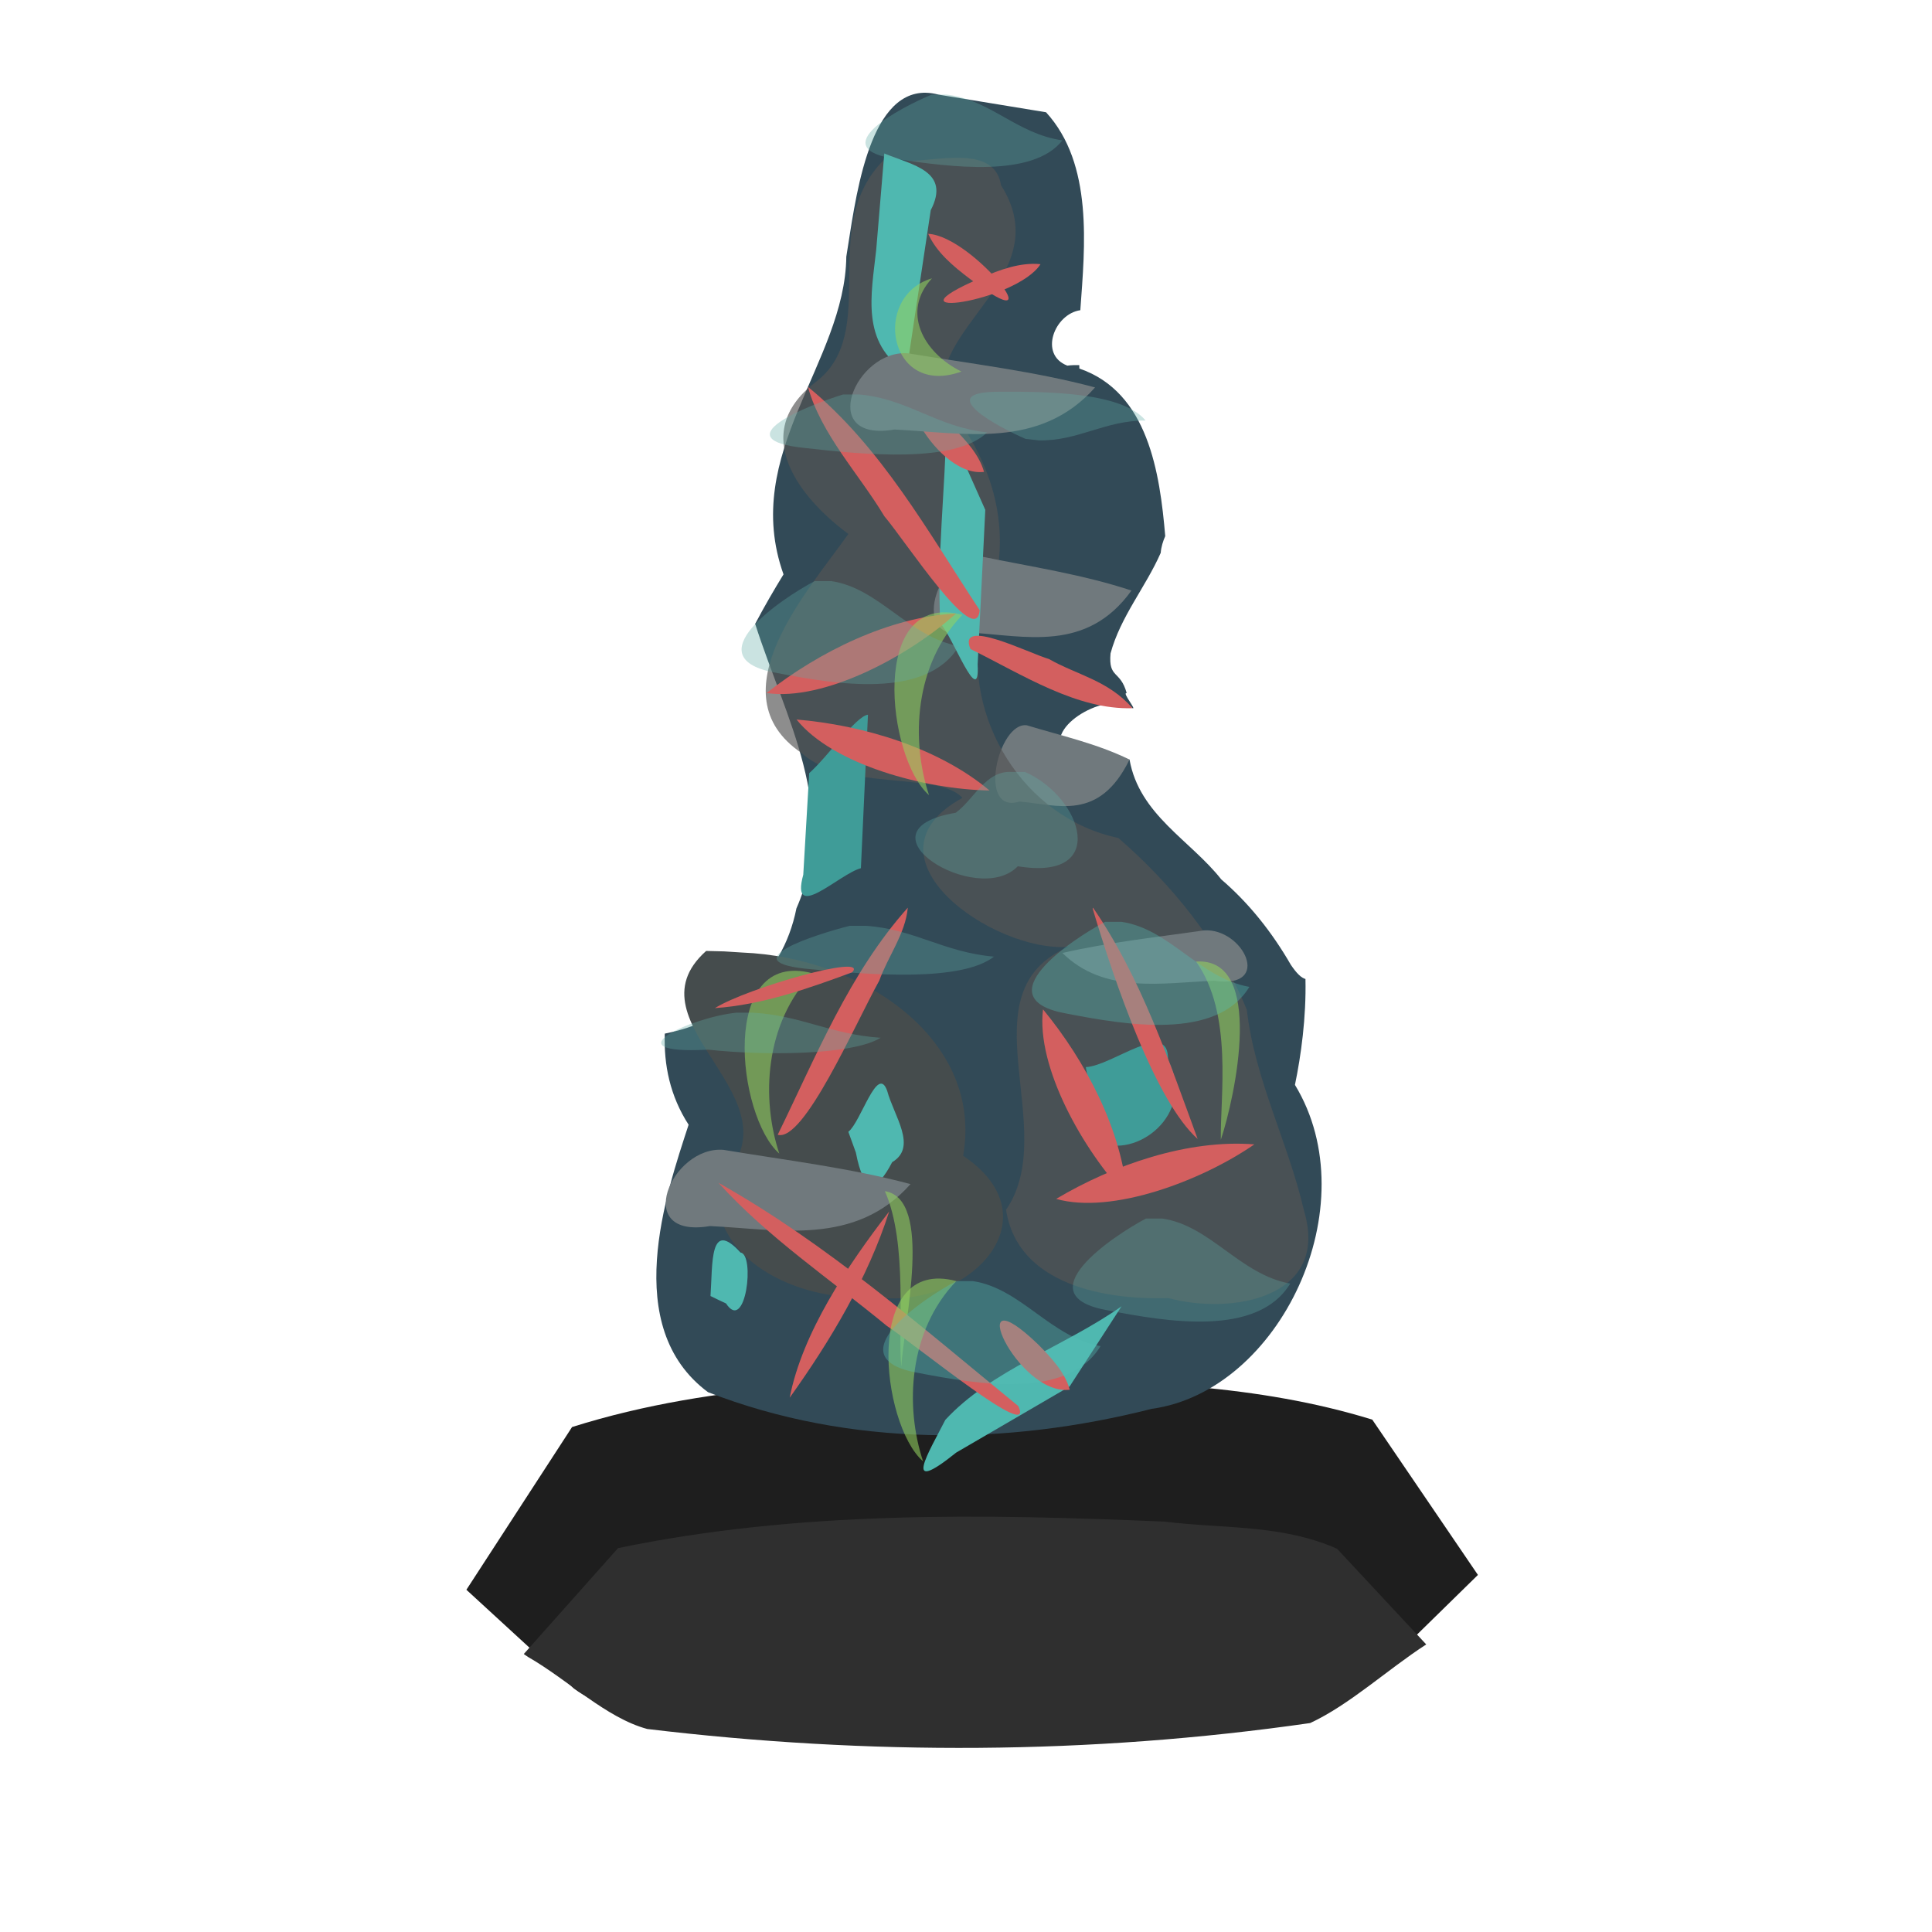
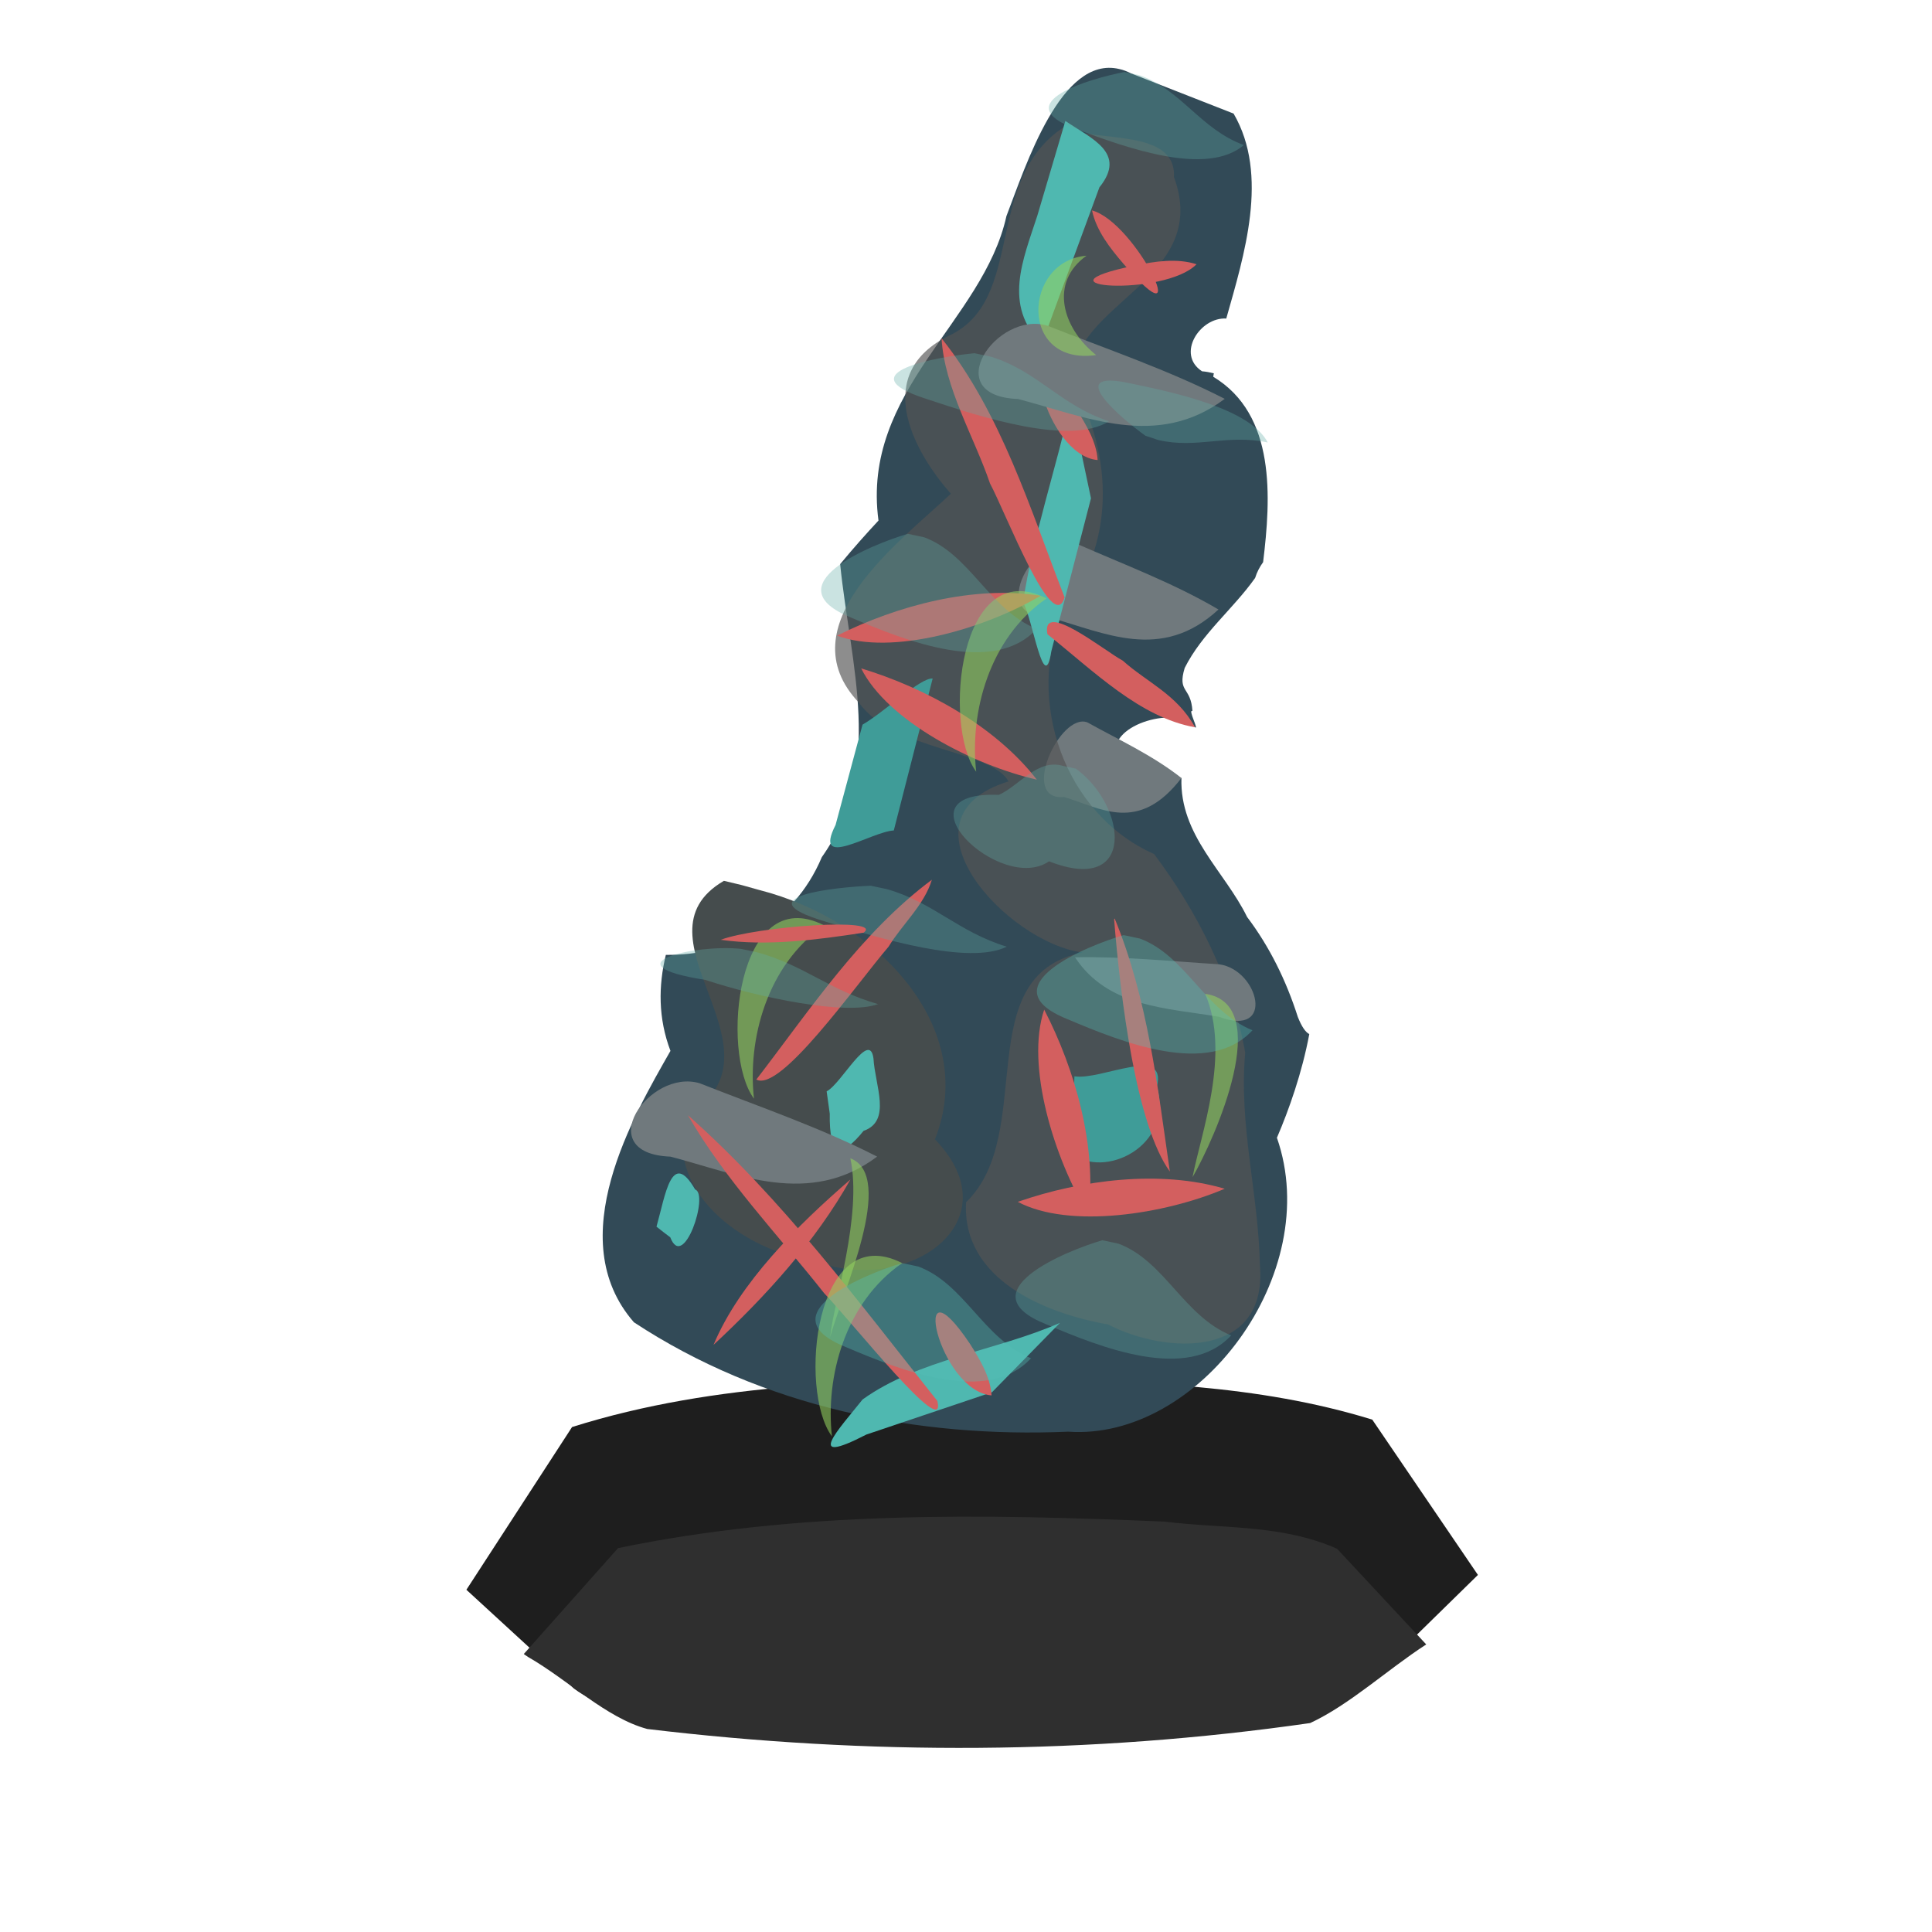
<svg xmlns="http://www.w3.org/2000/svg" width="64" height="64" viewBox="0 0 16.93 16.93" version="1.1" id="svg22">
+   <defs id="defs26" />
  <path style="fill:#1e1e1e;fill-opacity:1;stroke-width:0.655" d="m 4.087,13.931 c 0.309,-0.475 0.617,-0.951 0.926,-1.426 1.274,-0.401 2.608,-0.407 3.917,-0.422 1.036,0.025 2.087,0.046 3.095,0.357 0.309,0.454 0.617,0.907 0.926,1.361 -0.353,0.346 -0.706,0.691 -1.058,1.037 C 10.091,15.246 8.24,15.243 6.416,15.102 5.962,15.003 5.429,15.091 5.03,14.797 4.715,14.508 4.401,14.22 4.087,13.931 Z" id="path4" />
-   <path style="fill:#324a57;fill-opacity:1;stroke-width:3.531" d="m 30.678,3.072 c -1.969,-0.043 -2.356,3.707 -2.643,5.43 -0.041,3.508 -3.512,6.51 -2.08,10.525 -0.298,0.485 -0.625,1.043 -0.939,1.639 1.002,3.139 2.801,6.163 1.367,9.424 -0.477,2.394 -2.327,3.746 -4.361,4.15 -0.036,1.032 0.172,2.064 0.789,3.018 -0.749,2.294 -2.265,6.698 0.641,8.859 4.705,1.827 9.876,1.776 14.699,0.553 4.255,-0.585 7.178,-6.732 4.746,-10.732 0.202,-0.975 0.376,-2.232 0.348,-3.508 -0.129,-0.032 -0.286,-0.174 -0.484,-0.469 -0.624,-1.08 -1.384,-2.04 -2.305,-2.83 -1.023,-1.299 -2.717,-2.142 -3.039,-3.971 2.35e-4,-0.005 -2.05e-4,0.005 0,0 -0.761,0.067 -1.533,-0.063 -2.252,-0.316 -0.444,-0.915 1.685,-1.984 2.35,-1.385 0.149,0.065 -0.359,-0.53 -0.192,-0.499 -0.211,-0.771 -0.61,-0.471 -0.535,-1.315 0.329,-1.216 1.158,-2.186 1.662,-3.33 0.017,-0.204 0.075,-0.385 0.15,-0.555 -0.178,-2.089 -0.566,-4.773 -2.844,-5.551 -0.004,-0.034 -8.24e-4,-0.078 -0.004,-0.113 -0.13,-0.004 -0.261,-0.002 -0.395,0.016 -0.953,-0.365 -0.426,-1.713 0.43,-1.836 0.153,-2.121 0.431,-4.843 -1.135,-6.557 -1.187,-0.195 -2.372,-0.389 -3.559,-0.584 -0.146,-0.038 -0.285,-0.06 -0.416,-0.062 z" transform="scale(0.2645312)" id="path8" />
-   <path style="fill:#454c4d;fill-opacity:1;stroke:none;stroke-width:0.207px;stroke-linecap:butt;stroke-linejoin:miter;stroke-opacity:1" d="m 6.188,8.333 c -0.722,0.645 0.885,1.299 0.108,2.032 -0.099,0.653 0.685,1.047 1.341,0.999 C 8.478,11.495 9.265,10.682 8.44,10.128 8.619,9.116 7.567,8.389 6.503,8.347 l -0.157,-0.01 z" id="path981" />
-   <path style="fill:#70797d;fill-opacity:1;stroke:none;stroke-width:0.067px;stroke-linecap:butt;stroke-linejoin:miter;stroke-opacity:1" d="M 9.898,6.656 C 9.607,6.514 9.298,6.447 8.999,6.356 8.748,6.319 8.557,7.141 8.934,7.024 9.266,7.052 9.631,7.202 9.898,6.656 Z" id="path981-0" />
-   <path style="fill:#555555;fill-opacity:0.667;stroke:none;stroke-width:0.253px;stroke-linecap:butt;stroke-linejoin:miter;stroke-opacity:1" d="M 7.744,1.403 C 7.155,1.991 7.729,2.916 7.14,3.354 6.557,3.806 7.017,4.371 7.434,4.679 7.089,5.17 6.26,6.079 7.023,6.598 7.389,6.935 8.235,6.761 8.433,6.992 7.499,7.504 8.703,8.35 9.366,8.297 8.434,8.69 9.302,9.893 8.816,10.601 c 0.099,0.658 0.872,0.793 1.423,0.774 0.553,0.15 1.418,2.33e-4 1.188,-0.766 C 11.289,10.012 10.997,9.465 10.926,8.849 10.691,8.27 10.272,7.752 9.8,7.343 8.971,7.17 8.428,6.29 8.596,5.463 8.916,4.786 8.753,4.094 8.282,3.53 8.082,2.884 9.283,2.429 8.772,1.623 8.705,1.206 8.049,1.474 7.744,1.403 Z" id="path971" />
-   <defs id="defs26" />
-   <path style="opacity:1;fill:#d35f5f;fill-opacity:1;stroke:none;stroke-width:0.558;stroke-miterlimit:4;stroke-dasharray:none;stroke-opacity:1" d="M 10.992,10.028 C 10.529,10.348 9.743,10.644 9.255,10.506 9.757,10.207 10.41,9.982 10.992,10.028 Z" id="path843-9" />
-   <path style="fill:#4fb8b0;stroke-width:0.556" d="M 7.749,1.345 C 7.999,1.447 8.333,1.501 8.156,1.842 8.085,2.315 8.014,2.787 7.943,3.26 7.541,3.005 7.635,2.583 7.678,2.191 7.702,1.909 7.725,1.627 7.749,1.345 Z" id="path10" />
-   <path style="fill:#3f9c98;stroke-width:0.474" d="M 7.091,6.775 C 7.25,6.635 7.502,6.274 7.606,6.263 7.585,6.711 7.565,7.16 7.544,7.608 7.356,7.657 6.922,8.094 7.039,7.665 7.057,7.368 7.074,7.071 7.091,6.775 Z" id="path12" />
-   <path style="fill:#70797d;fill-opacity:1;stroke:none;stroke-width:0.081px;stroke-linecap:butt;stroke-linejoin:miter;stroke-opacity:1" d="M 9.915,5.175 C 9.487,5.033 9.032,4.966 8.592,4.875 8.222,4.838 7.94,5.66 8.495,5.543 8.984,5.571 9.523,5.721 9.915,5.175 Z" id="path981-0-4" />
-   <path style="fill:#4fb8b0;stroke-width:0.426" d="M 8.634,4.468 C 8.52,4.213 8.407,3.957 8.293,3.702 c -0.009,0.585 -0.085,1.187 -0.053,1.761 0.105,0.105 0.348,0.764 0.327,0.36 0.022,-0.452 0.045,-0.903 0.067,-1.355 z" id="path14" />
-   <path style="opacity:1;fill:#d35f5f;fill-opacity:1;stroke:none;stroke-width:0.632;stroke-miterlimit:4;stroke-dasharray:none;stroke-opacity:1" d="M 7.08,3.39 C 7.722,3.915 8.134,4.664 8.585,5.347 8.555,5.696 7.938,4.746 7.749,4.523 7.527,4.153 7.195,3.807 7.08,3.39 Z" id="path843" />
-   <path style="fill:#4fb8b0;stroke-width:0.291" d="m 7.434,9.918 c 0.111,-0.087 0.255,-0.597 0.34,-0.36 0.06,0.223 0.268,0.493 0.044,0.626 C 7.679,10.453 7.569,10.459 7.5,10.1 7.478,10.039 7.456,9.979 7.434,9.918 Z" id="path16" />
-   <path style="fill:#3f9c98;stroke-width:0.363" d="m 9.515,9.351 c 0.233,-0.01 0.732,-0.432 0.72,-0.062 0.252,0.476 -0.289,0.876 -0.607,0.714 C 9.59,9.786 9.552,9.568 9.515,9.351 Z" id="path18" />
-   <path style="stroke-width:0.957" d="M 8.217,5.425 C 8.472,5.872 8.728,6.319 8.983,6.765" id="path839" />
-   <path style="stroke-width:0.957" d="M 9.366,8.297 C 9.302,8.808 9.238,9.318 9.174,9.829" id="path20" />
-   <path style="opacity:1;fill:#d35f5f;fill-opacity:1;stroke:none;stroke-width:0.558;stroke-miterlimit:4;stroke-dasharray:none;stroke-opacity:1" d="M 8.378,5.376 C 7.96,5.753 7.218,6.147 6.717,6.073 7.176,5.712 7.794,5.405 8.378,5.376 Z" id="path843-9-3" />
-   <path style="opacity:1;fill:#d35f5f;fill-opacity:1;stroke:none;stroke-width:0.558;stroke-miterlimit:4;stroke-dasharray:none;stroke-opacity:1" d="M 8.671,6.927 C 8.108,6.918 7.297,6.701 6.98,6.305 7.561,6.354 8.223,6.551 8.671,6.927 Z" id="path843-9-5" />
-   <path style="opacity:1;fill:#d35f5f;fill-opacity:1;stroke:none;stroke-width:0.485;stroke-miterlimit:4;stroke-dasharray:none;stroke-opacity:1" d="M 9.924,6.206 C 9.436,6.221 8.966,5.916 8.504,5.687 8.384,5.402 9.023,5.727 9.192,5.775 9.433,5.913 9.713,5.962 9.924,6.206 Z" id="path843-2" />
-   <path style="fill:#70797d;fill-opacity:1;stroke:none;stroke-width:0.064px;stroke-linecap:butt;stroke-linejoin:miter;stroke-opacity:1" d="M 9.31,8.351 C 9.71,8.258 10.136,8.213 10.549,8.153 10.895,8.129 11.159,8.672 10.639,8.594 10.181,8.613 9.677,8.712 9.31,8.351 Z" id="path981-0-4-8" />
-   <path style="opacity:1;fill:#d35f5f;fill-opacity:1;stroke:none;stroke-width:0.547;stroke-miterlimit:4;stroke-dasharray:none;stroke-opacity:1" d="M 7.955,7.954 C 7.443,8.527 7.149,9.261 6.815,9.944 7.044,10.01 7.488,8.985 7.705,8.593 7.781,8.382 7.935,8.18 7.955,7.954 Z" id="path843-91" />
-   <path style="opacity:1;fill:#d35f5f;fill-opacity:1;stroke:none;stroke-width:0.348;stroke-miterlimit:4;stroke-dasharray:none;stroke-opacity:1" d="M 8.623,4.135 C 8.16,4.193 7.662,3.079 8.346,3.739 8.456,3.851 8.581,3.982 8.623,4.135 Z" id="path843-9-5-1" />
-   <path style="fill:#70797d;fill-opacity:1;stroke:none;stroke-width:0.09px;stroke-linecap:butt;stroke-linejoin:miter;stroke-opacity:1" d="m 7.978,10.376 c -0.529,-0.142 -1.093,-0.209 -1.638,-0.3 -0.458,-0.037 -0.806,0.785 -0.119,0.668 0.605,0.028 1.272,0.179 1.758,-0.368 z" id="path981-0-4-4" />
-   <path style="opacity:1;fill:#d35f5f;fill-opacity:1;stroke:none;stroke-width:0.488;stroke-miterlimit:4;stroke-dasharray:none;stroke-opacity:1" d="M 9.578,7.954 C 10,8.567 10.24,9.288 10.495,9.981 10.126,9.651 9.769,8.615 9.575,7.962 Z" id="path843-91-4" />
-   <path style="opacity:1;fill:#d35f5f;fill-opacity:1;stroke:none;stroke-width:0.558;stroke-miterlimit:4;stroke-dasharray:none;stroke-opacity:1" d="M 9.878,10.488 C 9.49,10.08 9.078,9.348 9.14,8.845 9.511,9.295 9.834,9.905 9.878,10.488 Z" id="path843-9-5-8" />
-   <path style="opacity:1;fill:#d35f5f;fill-opacity:1;stroke:none;stroke-width:0.314;stroke-miterlimit:4;stroke-dasharray:none;stroke-opacity:1" d="M 9.118,2.315 C 8.904,2.648 7.7,2.819 8.597,2.435 8.76,2.364 8.941,2.297 9.118,2.315 Z" id="path843-9-5-3" />
-   <path style="fill:#93d35f;fill-opacity:0.57;stroke:none;stroke-width:0.253px;stroke-linecap:butt;stroke-linejoin:miter;stroke-opacity:1" d="M 8.433,5.388 C 8.012,5.826 7.981,6.486 8.141,6.968 7.77,6.642 7.61,5.169 8.433,5.388 Z" id="path1036" />
-   <path style="fill:#70797d;fill-opacity:1;stroke:none;stroke-width:0.09px;stroke-linecap:butt;stroke-linejoin:miter;stroke-opacity:1" d="M 9.596,3.395 C 9.066,3.253 8.503,3.187 7.957,3.096 7.499,3.059 7.151,3.881 7.838,3.764 8.443,3.792 9.11,3.942 9.596,3.395 Z" id="path981-0-4-9" />
-   <path style="fill:#93d35f;fill-opacity:0.57;stroke:none;stroke-width:0.182px;stroke-linecap:butt;stroke-linejoin:miter;stroke-opacity:1" d="M 8.425,3.256 C 8.087,3.089 7.897,2.729 8.167,2.439 7.636,2.595 7.784,3.487 8.425,3.256 Z" id="path1036-9" />
-   <path style="fill:#93d35f;fill-opacity:0.57;stroke:none;stroke-width:0.201px;stroke-linecap:butt;stroke-linejoin:miter;stroke-opacity:1" d="m 10.481,8.426 c 0.327,0.457 0.21,1.189 0.217,1.562 0.124,-0.372 0.392,-1.602 -0.217,-1.562 z" id="path1036-0" />
-   <path style="fill:#93d35f;fill-opacity:0.57;stroke:none;stroke-width:0.253px;stroke-linecap:butt;stroke-linejoin:miter;stroke-opacity:1" d="M 7.12,8.529 C 6.7,8.967 6.669,9.627 6.829,10.109 6.457,9.783 6.298,8.31 7.12,8.529 Z" id="path1036-5" />
-   <path style="fill:#60aca6;fill-opacity:0.333;stroke:none;stroke-width:0.202px;stroke-linecap:butt;stroke-linejoin:miter;stroke-opacity:1" d="M 7.387,3.457 C 7.094,3.547 6.318,3.851 7.055,3.926 7.568,3.984 8.365,4.064 8.651,3.789 8.211,3.743 7.953,3.493 7.53,3.457" id="path1092" />
-   <path style="fill:#60aca6;fill-opacity:0.333;stroke:none;stroke-width:0.211px;stroke-linecap:butt;stroke-linejoin:miter;stroke-opacity:1" d="M 8.165,0.829 C 7.9,0.938 7.196,1.304 7.864,1.395 8.329,1.464 9.051,1.56 9.31,1.23 8.911,1.174 8.678,0.873 8.295,0.829" id="path1092-1" />
-   <path style="fill:#60aca6;fill-opacity:0.333;stroke:none;stroke-width:0.165px;stroke-linecap:butt;stroke-linejoin:miter;stroke-opacity:1" d="M 8.987,3.846 C 8.758,3.747 8.157,3.43 8.76,3.433 9.18,3.431 9.832,3.436 10.039,3.685 9.679,3.684 9.448,3.866 9.103,3.859" id="path1092-4" />
-   <path style="fill:#60aca6;fill-opacity:0.333;stroke:none;stroke-width:0.265px;stroke-linecap:butt;stroke-linejoin:miter;stroke-opacity:1" d="M 7.139,5.092 C 6.847,5.246 6.07,5.768 6.807,5.897 7.32,5.996 8.117,6.133 8.403,5.662 7.963,5.582 7.705,5.153 7.283,5.092" id="path1092-7" />
-   <path style="fill:#60aca6;fill-opacity:0.333;stroke:none;stroke-width:0.235px;stroke-linecap:butt;stroke-linejoin:miter;stroke-opacity:1" d="M 8.983,6.765 C 9.487,6.988 9.723,7.724 8.919,7.591 8.566,7.958 7.462,7.277 8.375,7.122 8.535,7.006 8.64,6.746 8.87,6.765" id="path1092-10" />
-   <path style="fill:#60aca6;fill-opacity:0.333;stroke:none;stroke-width:0.182px;stroke-linecap:butt;stroke-linejoin:miter;stroke-opacity:1" d="M 7.446,8.113 C 7.154,8.186 6.377,8.433 7.114,8.494 7.627,8.542 8.424,8.606 8.71,8.383 8.27,8.345 8.012,8.142 7.59,8.113" id="path1092-5" />
-   <path style="fill:#60aca6;fill-opacity:0.333;stroke:none;stroke-width:0.164px;stroke-linecap:butt;stroke-linejoin:miter;stroke-opacity:1" d="M 6.453,8.874 C 6.054,8.915 5.336,9.243 6.205,9.198 6.688,9.251 7.468,9.249 7.717,9.094 7.277,9.064 7.019,8.898 6.596,8.874" id="path1092-6" />
-   <path style="fill:#56bcb5;fill-opacity:0.355;stroke:none;stroke-width:0.265px;stroke-linecap:butt;stroke-linejoin:miter;stroke-opacity:1" d="M 9.684,8.078 C 9.391,8.232 8.614,8.754 9.352,8.883 9.865,8.982 10.662,9.119 10.948,8.648 10.508,8.569 10.25,8.139 9.827,8.078" id="path1092-0" />
-   <path style="fill:#60aca6;fill-opacity:0.333;stroke:none;stroke-width:0.265px;stroke-linecap:butt;stroke-linejoin:miter;stroke-opacity:1" d="m 10.042,10.678 c -0.292,0.154 -1.069,0.677 -0.332,0.805 0.513,0.099 1.31,0.236 1.596,-0.235 -0.44,-0.079 -0.698,-0.508 -1.121,-0.57" id="path1092-3" />
-   <path style="fill:#4fb8b0;stroke-width:0.219" d="m 6.226,11.357 c 0.02,-0.283 -0.01,-0.681 0.263,-0.381 0.128,0.014 0.047,0.712 -0.127,0.446 l -0.068,-0.032 z" id="path16-1" />
-   <path style="fill:#93d35f;fill-opacity:0.57;stroke:none;stroke-width:0.157px;stroke-linecap:butt;stroke-linejoin:miter;stroke-opacity:1" d="m 7.754,10.438 c 0.205,0.459 0.111,1.236 0.144,1.538 0.023,-0.382 0.282,-1.47 -0.144,-1.538 z" id="path1036-5-0" />
-   <path style="opacity:1;fill:#d35f5f;fill-opacity:1;stroke:none;stroke-width:0.424;stroke-miterlimit:4;stroke-dasharray:none;stroke-opacity:1" d="M 7.792,10.616 C 7.426,11.09 7.031,11.679 6.92,12.248 7.277,11.749 7.605,11.2 7.792,10.616 Z" id="path843-91-0" />
-   <path style="fill:#4fb8b0;stroke-width:0.426" d="m 9.372,12.151 c 0.152,-0.235 0.304,-0.469 0.456,-0.704 -0.495,0.35 -1.142,0.559 -1.544,0.995 -0.145,0.285 -0.39,0.677 0.095,0.287 0.331,-0.193 0.662,-0.386 0.994,-0.579 z" id="path14-4" />
-   <path style="opacity:1;fill:#d35f5f;fill-opacity:1;stroke:none;stroke-width:0.632;stroke-miterlimit:4;stroke-dasharray:none;stroke-opacity:1" d="m 6.296,10.365 c 0.954,0.536 1.783,1.267 2.627,1.956 C 9.078,12.651 8.064,11.815 7.769,11.617 7.274,11.209 6.726,10.841 6.296,10.365 Z" id="path843-6" />
-   <path style="opacity:1;fill:#d35f5f;fill-opacity:1;stroke:none;stroke-width:0.348;stroke-miterlimit:4;stroke-dasharray:none;stroke-opacity:1" d="m 9.374,12.178 c -0.463,0.058 -0.961,-1.056 -0.276,-0.396 0.11,0.111 0.235,0.243 0.276,0.396 z" id="path843-9-5-1-5" />
-   <path style="fill:#93d35f;fill-opacity:0.57;stroke:none;stroke-width:0.253px;stroke-linecap:butt;stroke-linejoin:miter;stroke-opacity:1" d="M 8.38,11.226 C 7.96,11.664 7.929,12.324 8.089,12.806 7.717,12.48 7.558,11.007 8.38,11.226 Z" id="path1036-4" />
-   <path style="fill:#55bdb4;fill-opacity:0.366;stroke:none;stroke-width:0.265px;stroke-linecap:butt;stroke-linejoin:miter;stroke-opacity:1" d="m 8.38,11.226 c -0.292,0.154 -1.069,0.677 -0.332,0.805 0.513,0.099 1.31,0.236 1.596,-0.235 -0.44,-0.079 -0.698,-0.508 -1.121,-0.57" id="path1092-55" />
-   <path style="opacity:1;fill:#d35f5f;fill-opacity:1;stroke:none;stroke-width:0.314;stroke-miterlimit:4;stroke-dasharray:none;stroke-opacity:1" d="M 8.134,2.049 C 8.53,2.069 9.276,3.03 8.497,2.442 8.355,2.335 8.206,2.211 8.134,2.049 Z" id="path843-9-5-3-6" />
-   <path style="opacity:1;fill:#d35f5f;fill-opacity:1;stroke:none;stroke-width:0.316;stroke-miterlimit:4;stroke-dasharray:none;stroke-opacity:1" d="M 6.265,8.834 C 6.547,8.657 7.62,8.352 7.468,8.52 7.083,8.663 6.675,8.806 6.265,8.834 Z" id="path843-8" />
  <path style="fill:#2f2f2f;fill-opacity:1;stroke-width:0.499" d="m 4.59,14.494 c 0.275,-0.309 0.551,-0.619 0.826,-0.928 1.589,-0.329 3.195,-0.3 4.792,-0.232 0.501,0.063 1.024,0.022 1.509,0.238 0.26,0.279 0.521,0.559 0.781,0.838 -0.34,0.22 -0.669,0.527 -1.017,0.689 -1.931,0.278 -3.876,0.284 -5.809,0.052 -0.361,-0.097 -0.694,-0.43 -1.043,-0.63 l -0.024,-0.016 z" id="path4-9" />
-   <path style="stroke-width:0.957" d="M 8.026,7.34 C 7.962,7.914 7.898,8.488 7.834,9.063" id="path837" />
+   <g id="g1545" transform="matrix(0.9868052,0.209014,-0.2077363,0.9995746,1.968269,-1.904228)">
+     <path id="path8" d="M 8.115,0.813 C 7.594,0.801 7.492,1.793 7.416,2.249 7.405,3.177 6.487,3.971 6.866,5.033 6.787,5.162 6.701,5.309 6.617,5.467 6.882,6.297 7.358,7.097 6.979,7.96 6.853,8.593 6.363,8.951 5.825,9.058 c -0.009,0.273 0.046,0.546 0.209,0.798 -0.198,0.607 -0.599,1.772 0.169,2.344 1.245,0.483 2.613,0.47 3.888,0.146 1.125,-0.155 1.899,-1.781 1.255,-2.839 0.053,-0.258 0.099,-0.591 0.092,-0.928 -0.034,-0.009 -0.076,-0.046 -0.128,-0.124 C 11.146,8.169 10.945,7.915 10.702,7.706 10.431,7.362 9.983,7.14 9.898,6.656 c 6.21e-5,-0.001 -5.42e-5,0.001 0,0 C 9.696,6.673 9.492,6.639 9.302,6.572 9.185,6.33 9.748,6.047 9.924,6.206 9.963,6.223 9.829,6.065 9.873,6.074 9.817,5.87 9.711,5.949 9.731,5.726 9.818,5.404 10.038,5.147 10.171,4.845 10.176,4.791 10.191,4.743 10.211,4.698 10.164,4.145 10.061,3.436 9.459,3.23 c -0.001,-0.009 -2.18e-4,-0.021 -0.001,-0.03 -0.034,-0.001 -0.069,-4.497e-4 -0.104,0.004 C 9.101,3.107 9.241,2.751 9.467,2.718 9.507,2.157 9.581,1.437 9.167,0.984 8.853,0.932 8.539,0.881 8.225,0.829 8.187,0.819 8.15,0.813 8.115,0.813 Z" style="fill:#324a57;fill-opacity:1;stroke-width:0.934" />
+     <path id="path981" d="m 6.188,8.333 c -0.722,0.645 0.885,1.299 0.108,2.032 -0.099,0.653 0.685,1.047 1.341,0.999 C 8.478,11.495 9.265,10.682 8.44,10.128 8.619,9.116 7.567,8.389 6.503,8.347 l -0.157,-0.01 z" style="fill:#454c4d;fill-opacity:1;stroke:none;stroke-width:0.207px;stroke-linecap:butt;stroke-linejoin:miter;stroke-opacity:1" />
+     <path id="path981-0" d="M 9.898,6.656 C 9.607,6.514 9.298,6.447 8.999,6.356 8.748,6.319 8.557,7.141 8.934,7.024 9.266,7.052 9.631,7.202 9.898,6.656 Z" style="fill:#70797d;fill-opacity:1;stroke:none;stroke-width:0.067px;stroke-linecap:butt;stroke-linejoin:miter;stroke-opacity:1" />
+     <path id="path971" d="M 7.744,1.403 C 7.155,1.991 7.729,2.916 7.14,3.354 6.557,3.806 7.017,4.371 7.434,4.679 7.089,5.17 6.26,6.079 7.023,6.598 7.389,6.935 8.235,6.761 8.433,6.992 7.499,7.504 8.703,8.35 9.366,8.297 8.434,8.69 9.302,9.893 8.816,10.601 c 0.099,0.658 0.872,0.793 1.423,0.774 0.553,0.15 1.418,2.33e-4 1.188,-0.766 C 11.289,10.012 10.997,9.465 10.926,8.849 10.691,8.27 10.272,7.752 9.8,7.343 8.971,7.17 8.428,6.29 8.596,5.463 8.916,4.786 8.753,4.094 8.282,3.53 8.082,2.884 9.283,2.429 8.772,1.623 8.705,1.206 8.049,1.474 7.744,1.403 Z" style="fill:#555555;fill-opacity:0.667;stroke:none;stroke-width:0.253px;stroke-linecap:butt;stroke-linejoin:miter;stroke-opacity:1" />
+     <path id="path843-9" d="M 10.992,10.028 C 10.529,10.348 9.743,10.644 9.255,10.506 9.757,10.207 10.41,9.982 10.992,10.028 Z" style="opacity:1;fill:#d35f5f;fill-opacity:1;stroke:none;stroke-width:0.558;stroke-miterlimit:4;stroke-dasharray:none;stroke-opacity:1" />
+     <path id="path10" d="M 7.749,1.345 C 7.999,1.447 8.333,1.501 8.156,1.842 8.085,2.315 8.014,2.787 7.943,3.26 7.541,3.005 7.635,2.583 7.678,2.191 7.702,1.909 7.725,1.627 7.749,1.345 Z" style="fill:#4fb8b0;stroke-width:0.556" />
+     <path id="path12" d="M 7.091,6.775 C 7.25,6.635 7.502,6.274 7.606,6.263 7.585,6.711 7.565,7.16 7.544,7.608 7.356,7.657 6.922,8.094 7.039,7.665 7.057,7.368 7.074,7.071 7.091,6.775 Z" style="fill:#3f9c98;stroke-width:0.474" />
+     <path id="path981-0-4" d="M 9.915,5.175 C 9.487,5.033 9.032,4.966 8.592,4.875 8.222,4.838 7.94,5.66 8.495,5.543 8.984,5.571 9.523,5.721 9.915,5.175 Z" style="fill:#70797d;fill-opacity:1;stroke:none;stroke-width:0.081px;stroke-linecap:butt;stroke-linejoin:miter;stroke-opacity:1" />
+     <path id="path14" d="M 8.634,4.468 C 8.52,4.213 8.407,3.957 8.293,3.702 c -0.009,0.585 -0.085,1.187 -0.053,1.761 0.105,0.105 0.348,0.764 0.327,0.36 0.022,-0.452 0.045,-0.903 0.067,-1.355 z" style="fill:#4fb8b0;stroke-width:0.426" />
+     <path id="path843" d="M 7.08,3.39 C 7.722,3.915 8.134,4.664 8.585,5.347 8.555,5.696 7.938,4.746 7.749,4.523 7.527,4.153 7.195,3.807 7.08,3.39 Z" style="opacity:1;fill:#d35f5f;fill-opacity:1;stroke:none;stroke-width:0.632;stroke-miterlimit:4;stroke-dasharray:none;stroke-opacity:1" />
+     <path id="path16" d="m 7.434,9.918 c 0.111,-0.087 0.255,-0.597 0.34,-0.36 0.06,0.223 0.268,0.493 0.044,0.626 C 7.679,10.453 7.569,10.459 7.5,10.1 7.478,10.039 7.456,9.979 7.434,9.918 Z" style="fill:#4fb8b0;stroke-width:0.291" />
+     <path id="path18" d="m 9.515,9.351 c 0.233,-0.01 0.732,-0.432 0.72,-0.062 0.252,0.476 -0.289,0.876 -0.607,0.714 C 9.59,9.786 9.552,9.568 9.515,9.351 Z" style="fill:#3f9c98;stroke-width:0.363" />
+     <path id="path839" d="M 8.217,5.425 C 8.472,5.872 8.728,6.319 8.983,6.765" style="stroke-width:0.957" />
+     <path id="path20" d="M 9.366,8.297 C 9.302,8.808 9.238,9.318 9.174,9.829" style="stroke-width:0.957" />
+     <path id="path843-9-3" d="M 8.378,5.376 C 7.96,5.753 7.218,6.147 6.717,6.073 7.176,5.712 7.794,5.405 8.378,5.376 Z" style="opacity:1;fill:#d35f5f;fill-opacity:1;stroke:none;stroke-width:0.558;stroke-miterlimit:4;stroke-dasharray:none;stroke-opacity:1" />
+     <path id="path843-9-5" d="M 8.671,6.927 C 8.108,6.918 7.297,6.701 6.98,6.305 7.561,6.354 8.223,6.551 8.671,6.927 Z" style="opacity:1;fill:#d35f5f;fill-opacity:1;stroke:none;stroke-width:0.558;stroke-miterlimit:4;stroke-dasharray:none;stroke-opacity:1" />
+     <path id="path843-2" d="M 9.924,6.206 C 9.436,6.221 8.966,5.916 8.504,5.687 8.384,5.402 9.023,5.727 9.192,5.775 9.433,5.913 9.713,5.962 9.924,6.206 Z" style="opacity:1;fill:#d35f5f;fill-opacity:1;stroke:none;stroke-width:0.485;stroke-miterlimit:4;stroke-dasharray:none;stroke-opacity:1" />
+     <path id="path981-0-4-8" d="M 9.31,8.351 C 9.71,8.258 10.136,8.213 10.549,8.153 10.895,8.129 11.159,8.672 10.639,8.594 10.181,8.613 9.677,8.712 9.31,8.351 Z" style="fill:#70797d;fill-opacity:1;stroke:none;stroke-width:0.064px;stroke-linecap:butt;stroke-linejoin:miter;stroke-opacity:1" />
+     <path id="path843-91" d="M 7.955,7.954 C 7.443,8.527 7.149,9.261 6.815,9.944 7.044,10.01 7.488,8.985 7.705,8.593 7.781,8.382 7.935,8.18 7.955,7.954 Z" style="opacity:1;fill:#d35f5f;fill-opacity:1;stroke:none;stroke-width:0.547;stroke-miterlimit:4;stroke-dasharray:none;stroke-opacity:1" />
+     <path id="path843-9-5-1" d="M 8.623,4.135 C 8.16,4.193 7.662,3.079 8.346,3.739 8.456,3.851 8.581,3.982 8.623,4.135 Z" style="opacity:1;fill:#d35f5f;fill-opacity:1;stroke:none;stroke-width:0.348;stroke-miterlimit:4;stroke-dasharray:none;stroke-opacity:1" />
+     <path id="path981-0-4-4" d="m 7.978,10.376 c -0.529,-0.142 -1.093,-0.209 -1.638,-0.3 -0.458,-0.037 -0.806,0.785 -0.119,0.668 0.605,0.028 1.272,0.179 1.758,-0.368 z" style="fill:#70797d;fill-opacity:1;stroke:none;stroke-width:0.09px;stroke-linecap:butt;stroke-linejoin:miter;stroke-opacity:1" />
+     <path id="path843-91-4" d="M 9.578,7.954 C 10,8.567 10.24,9.288 10.495,9.981 10.126,9.651 9.769,8.615 9.575,7.962 Z" style="opacity:1;fill:#d35f5f;fill-opacity:1;stroke:none;stroke-width:0.488;stroke-miterlimit:4;stroke-dasharray:none;stroke-opacity:1" />
+     <path id="path843-9-5-8" d="M 9.878,10.488 C 9.49,10.08 9.078,9.348 9.14,8.845 9.511,9.295 9.834,9.905 9.878,10.488 Z" style="opacity:1;fill:#d35f5f;fill-opacity:1;stroke:none;stroke-width:0.558;stroke-miterlimit:4;stroke-dasharray:none;stroke-opacity:1" />
+     <path id="path843-9-5-3" d="M 9.118,2.315 C 8.904,2.648 7.7,2.819 8.597,2.435 8.76,2.364 8.941,2.297 9.118,2.315 Z" style="opacity:1;fill:#d35f5f;fill-opacity:1;stroke:none;stroke-width:0.314;stroke-miterlimit:4;stroke-dasharray:none;stroke-opacity:1" />
+     <path id="path1036" d="M 8.433,5.388 C 8.012,5.826 7.981,6.486 8.141,6.968 7.77,6.642 7.61,5.169 8.433,5.388 Z" style="fill:#93d35f;fill-opacity:0.57;stroke:none;stroke-width:0.253px;stroke-linecap:butt;stroke-linejoin:miter;stroke-opacity:1" />
+     <path id="path981-0-4-9" d="M 9.596,3.395 C 9.066,3.253 8.503,3.187 7.957,3.096 7.499,3.059 7.151,3.881 7.838,3.764 8.443,3.792 9.11,3.942 9.596,3.395 Z" style="fill:#70797d;fill-opacity:1;stroke:none;stroke-width:0.09px;stroke-linecap:butt;stroke-linejoin:miter;stroke-opacity:1" />
+     <path id="path1036-9" d="M 8.425,3.256 C 8.087,3.089 7.897,2.729 8.167,2.439 7.636,2.595 7.784,3.487 8.425,3.256 Z" style="fill:#93d35f;fill-opacity:0.57;stroke:none;stroke-width:0.182px;stroke-linecap:butt;stroke-linejoin:miter;stroke-opacity:1" />
+     <path id="path1036-0" d="m 10.481,8.426 c 0.327,0.457 0.21,1.189 0.217,1.562 0.124,-0.372 0.392,-1.602 -0.217,-1.562 z" style="fill:#93d35f;fill-opacity:0.57;stroke:none;stroke-width:0.201px;stroke-linecap:butt;stroke-linejoin:miter;stroke-opacity:1" />
+     <path id="path1036-5" d="M 7.12,8.529 C 6.7,8.967 6.669,9.627 6.829,10.109 6.457,9.783 6.298,8.31 7.12,8.529 Z" style="fill:#93d35f;fill-opacity:0.57;stroke:none;stroke-width:0.253px;stroke-linecap:butt;stroke-linejoin:miter;stroke-opacity:1" />
+     <path id="path1092" d="M 7.387,3.457 C 7.094,3.547 6.318,3.851 7.055,3.926 7.568,3.984 8.365,4.064 8.651,3.789 8.211,3.743 7.953,3.493 7.53,3.457" style="fill:#60aca6;fill-opacity:0.333;stroke:none;stroke-width:0.202px;stroke-linecap:butt;stroke-linejoin:miter;stroke-opacity:1" />
+     <path id="path1092-1" d="M 8.165,0.829 C 7.9,0.938 7.196,1.304 7.864,1.395 8.329,1.464 9.051,1.56 9.31,1.23 8.911,1.174 8.678,0.873 8.295,0.829" style="fill:#60aca6;fill-opacity:0.333;stroke:none;stroke-width:0.211px;stroke-linecap:butt;stroke-linejoin:miter;stroke-opacity:1" />
+     <path id="path1092-4" d="M 8.987,3.846 C 8.758,3.747 8.157,3.43 8.76,3.433 9.18,3.431 9.832,3.436 10.039,3.685 9.679,3.684 9.448,3.866 9.103,3.859" style="fill:#60aca6;fill-opacity:0.333;stroke:none;stroke-width:0.165px;stroke-linecap:butt;stroke-linejoin:miter;stroke-opacity:1" />
+     <path id="path1092-7" d="M 7.139,5.092 C 6.847,5.246 6.07,5.768 6.807,5.897 7.32,5.996 8.117,6.133 8.403,5.662 7.963,5.582 7.705,5.153 7.283,5.092" style="fill:#60aca6;fill-opacity:0.333;stroke:none;stroke-width:0.265px;stroke-linecap:butt;stroke-linejoin:miter;stroke-opacity:1" />
+     <path id="path1092-10" d="M 8.983,6.765 C 9.487,6.988 9.723,7.724 8.919,7.591 8.566,7.958 7.462,7.277 8.375,7.122 8.535,7.006 8.64,6.746 8.87,6.765" style="fill:#60aca6;fill-opacity:0.333;stroke:none;stroke-width:0.235px;stroke-linecap:butt;stroke-linejoin:miter;stroke-opacity:1" />
+     <path id="path1092-5" d="M 7.446,8.113 C 7.154,8.186 6.377,8.433 7.114,8.494 7.627,8.542 8.424,8.606 8.71,8.383 8.27,8.345 8.012,8.142 7.59,8.113" style="fill:#60aca6;fill-opacity:0.333;stroke:none;stroke-width:0.182px;stroke-linecap:butt;stroke-linejoin:miter;stroke-opacity:1" />
+     <path id="path1092-6" d="M 6.453,8.874 C 6.054,8.915 5.336,9.243 6.205,9.198 6.688,9.251 7.468,9.249 7.717,9.094 7.277,9.064 7.019,8.898 6.596,8.874" style="fill:#60aca6;fill-opacity:0.333;stroke:none;stroke-width:0.164px;stroke-linecap:butt;stroke-linejoin:miter;stroke-opacity:1" />
+     <path id="path1092-0" d="M 9.684,8.078 C 9.391,8.232 8.614,8.754 9.352,8.883 9.865,8.982 10.662,9.119 10.948,8.648 10.508,8.569 10.25,8.139 9.827,8.078" style="fill:#56bcb5;fill-opacity:0.355;stroke:none;stroke-width:0.265px;stroke-linecap:butt;stroke-linejoin:miter;stroke-opacity:1" />
+     <path id="path1092-3" d="m 10.042,10.678 c -0.292,0.154 -1.069,0.677 -0.332,0.805 0.513,0.099 1.31,0.236 1.596,-0.235 -0.44,-0.079 -0.698,-0.508 -1.121,-0.57" style="fill:#60aca6;fill-opacity:0.333;stroke:none;stroke-width:0.265px;stroke-linecap:butt;stroke-linejoin:miter;stroke-opacity:1" />
+     <path id="path16-1" d="m 6.226,11.357 c 0.02,-0.283 -0.01,-0.681 0.263,-0.381 0.128,0.014 0.047,0.712 -0.127,0.446 l -0.068,-0.032 z" style="fill:#4fb8b0;stroke-width:0.219" />
+     <path id="path1036-5-0" d="m 7.754,10.438 c 0.205,0.459 0.111,1.236 0.144,1.538 0.023,-0.382 0.282,-1.47 -0.144,-1.538 z" style="fill:#93d35f;fill-opacity:0.57;stroke:none;stroke-width:0.157px;stroke-linecap:butt;stroke-linejoin:miter;stroke-opacity:1" />
+     <path id="path843-91-0" d="M 7.792,10.616 C 7.426,11.09 7.031,11.679 6.92,12.248 7.277,11.749 7.605,11.2 7.792,10.616 Z" style="opacity:1;fill:#d35f5f;fill-opacity:1;stroke:none;stroke-width:0.424;stroke-miterlimit:4;stroke-dasharray:none;stroke-opacity:1" />
+     <path id="path14-4" d="m 9.372,12.151 c 0.152,-0.235 0.304,-0.469 0.456,-0.704 -0.495,0.35 -1.142,0.559 -1.544,0.995 -0.145,0.285 -0.39,0.677 0.095,0.287 0.331,-0.193 0.662,-0.386 0.994,-0.579 z" style="fill:#4fb8b0;stroke-width:0.426" />
+     <path id="path843-6" d="m 6.296,10.365 c 0.954,0.536 1.783,1.267 2.627,1.956 C 9.078,12.651 8.064,11.815 7.769,11.617 7.274,11.209 6.726,10.841 6.296,10.365 Z" style="opacity:1;fill:#d35f5f;fill-opacity:1;stroke:none;stroke-width:0.632;stroke-miterlimit:4;stroke-dasharray:none;stroke-opacity:1" />
+     <path id="path843-9-5-1-5" d="m 9.374,12.178 c -0.463,0.058 -0.961,-1.056 -0.276,-0.396 0.11,0.111 0.235,0.243 0.276,0.396 z" style="opacity:1;fill:#d35f5f;fill-opacity:1;stroke:none;stroke-width:0.348;stroke-miterlimit:4;stroke-dasharray:none;stroke-opacity:1" />
+     <path id="path1036-4" d="M 8.38,11.226 C 7.96,11.664 7.929,12.324 8.089,12.806 7.717,12.48 7.558,11.007 8.38,11.226 Z" style="fill:#93d35f;fill-opacity:0.57;stroke:none;stroke-width:0.253px;stroke-linecap:butt;stroke-linejoin:miter;stroke-opacity:1" />
+     <path id="path1092-55" d="m 8.38,11.226 c -0.292,0.154 -1.069,0.677 -0.332,0.805 0.513,0.099 1.31,0.236 1.596,-0.235 -0.44,-0.079 -0.698,-0.508 -1.121,-0.57" style="fill:#55bdb4;fill-opacity:0.366;stroke:none;stroke-width:0.265px;stroke-linecap:butt;stroke-linejoin:miter;stroke-opacity:1" />
+     <path id="path843-9-5-3-6" d="M 8.134,2.049 C 8.53,2.069 9.276,3.03 8.497,2.442 8.355,2.335 8.206,2.211 8.134,2.049 Z" style="opacity:1;fill:#d35f5f;fill-opacity:1;stroke:none;stroke-width:0.314;stroke-miterlimit:4;stroke-dasharray:none;stroke-opacity:1" />
+     <path id="path843-8" d="M 6.265,8.834 C 6.547,8.657 7.62,8.352 7.468,8.52 7.083,8.663 6.675,8.806 6.265,8.834 Z" style="opacity:1;fill:#d35f5f;fill-opacity:1;stroke:none;stroke-width:0.316;stroke-miterlimit:4;stroke-dasharray:none;stroke-opacity:1" />
+     <path id="path837" d="M 8.026,7.34 C 7.962,7.914 7.898,8.488 7.834,9.063" style="stroke-width:0.957" />
+   </g>
</svg>
